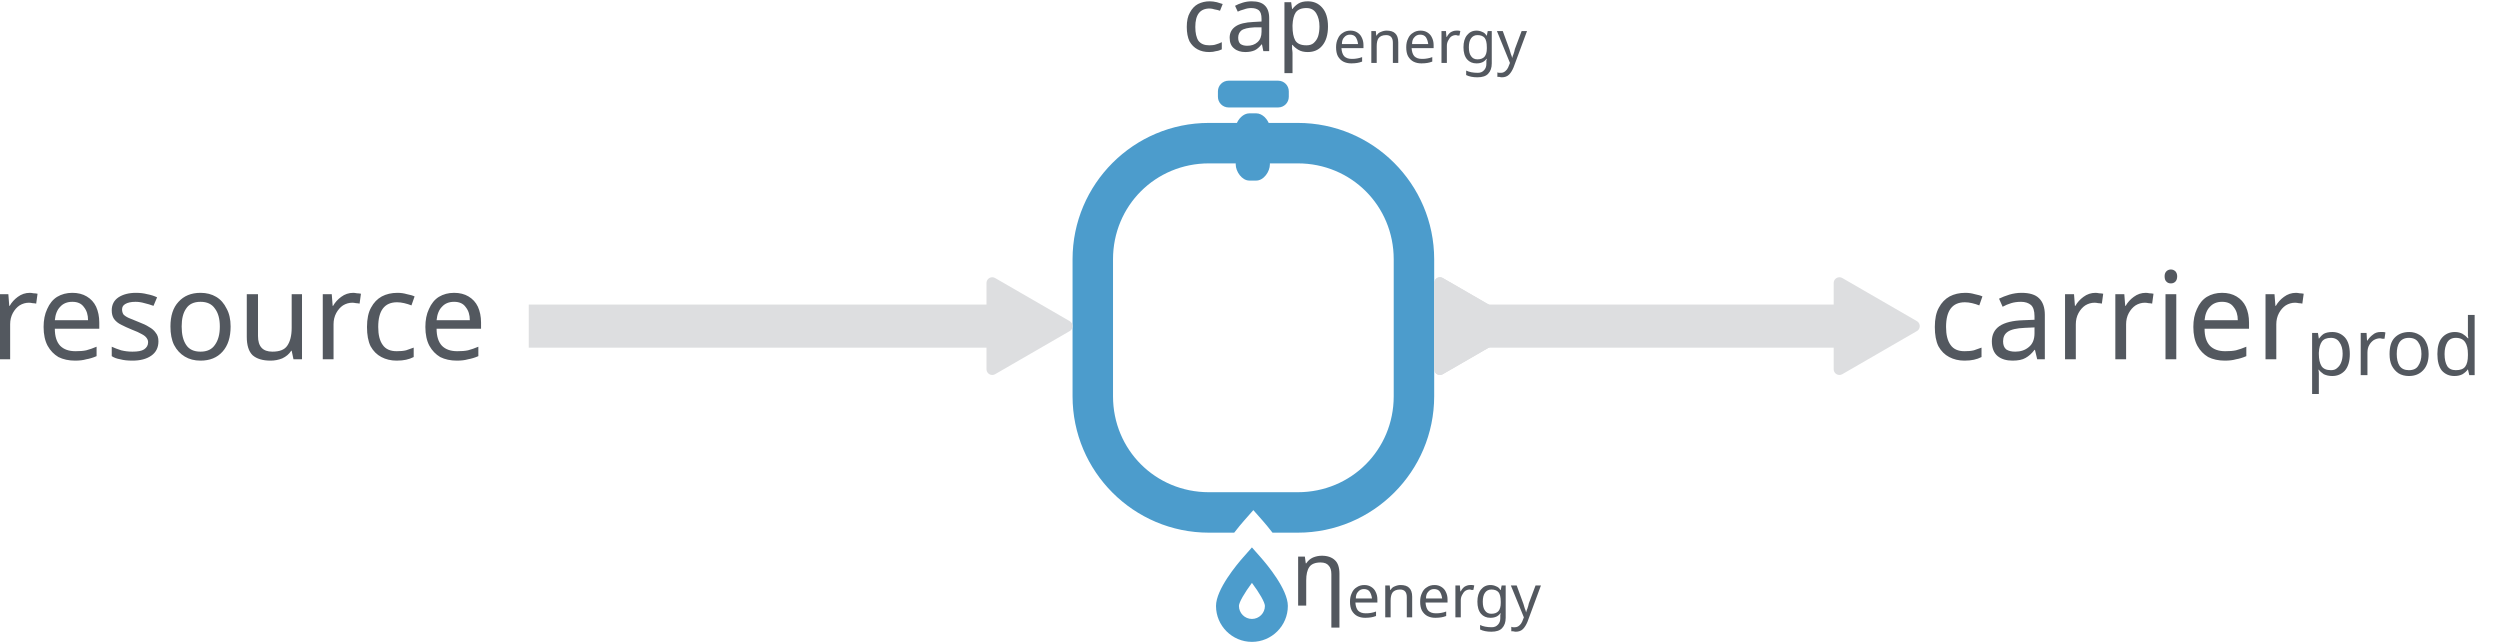
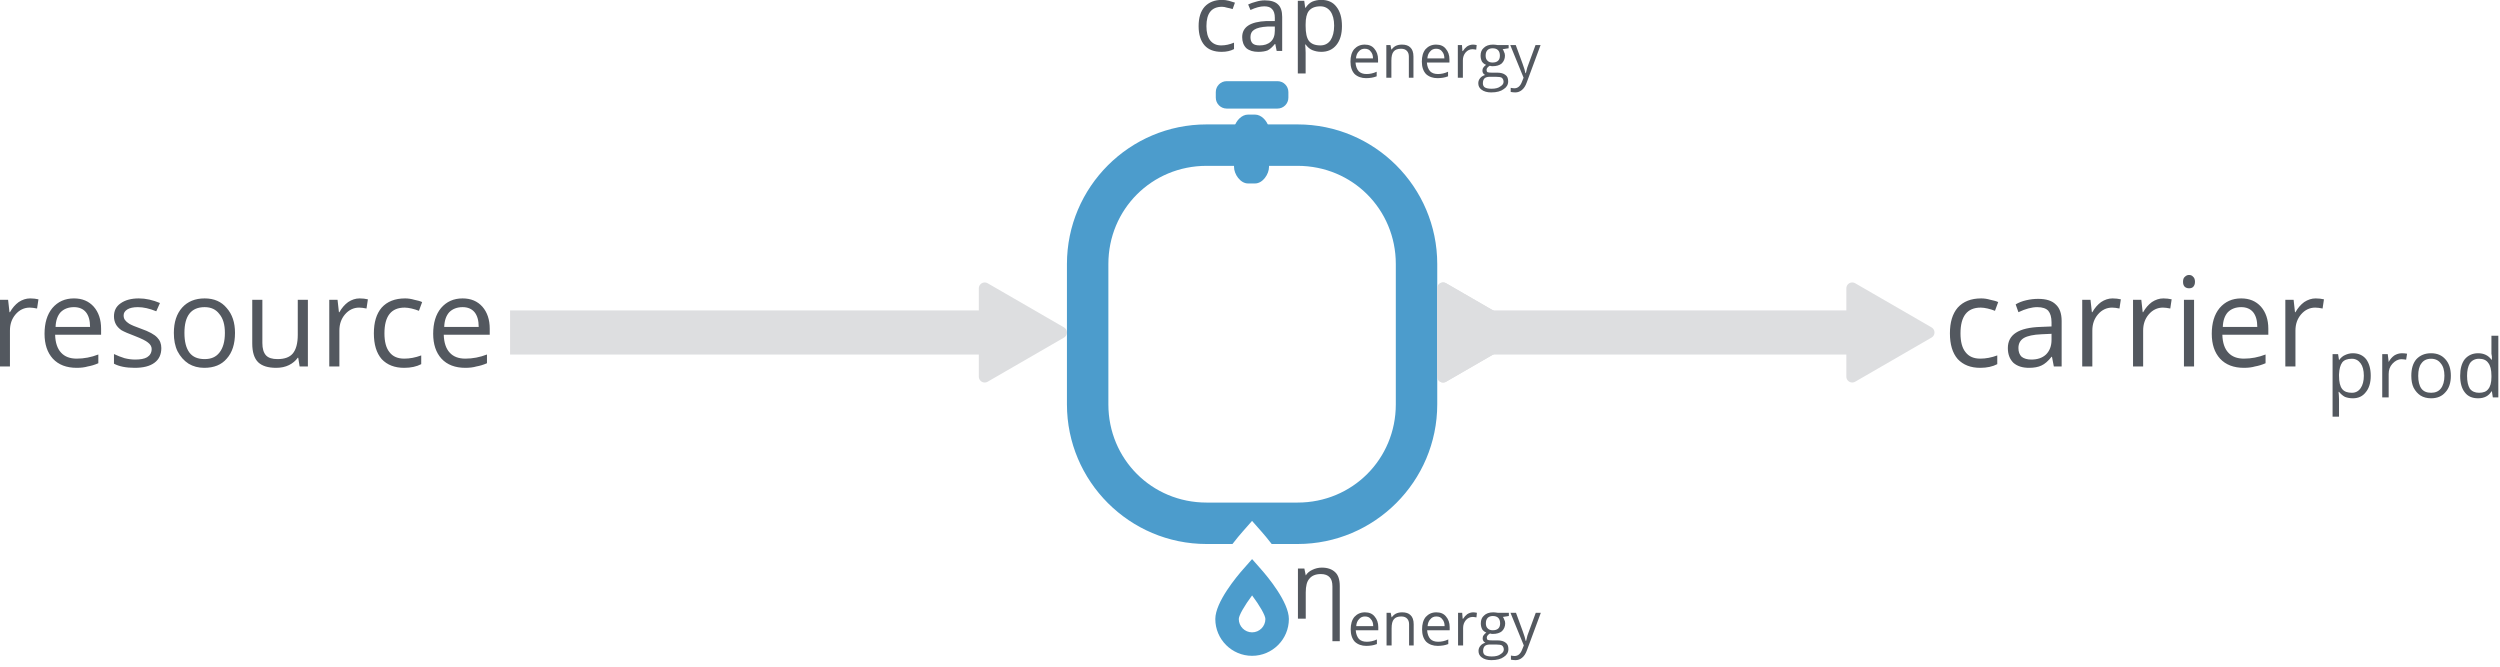
- <svg xmlns="http://www.w3.org/2000/svg" width="86.997mm" height="22.336mm" viewBox="0 0 86.997 22.336" version="1.1" id="svg8">
+ <svg xmlns="http://www.w3.org/2000/svg" width="84.957mm" height="22.652mm" viewBox="0 0 84.957 22.652" version="1.1" id="svg8">
  <defs id="defs2">
    <marker style="overflow:visible" id="marker33323" refX="0" refY="0" orient="auto">
      <path transform="scale(-0.2)" style="fill:#515151;fill-opacity:1;fill-rule:evenodd;stroke:#515151;stroke-width:1pt;stroke-opacity:1" d="M 5.77,0 -2.88,5 V -5 Z" id="path33321" />
    </marker>
    <marker style="overflow:visible" id="marker32623" refX="0" refY="0" orient="auto">
      <path transform="scale(-0.2)" style="fill:#515151;fill-opacity:1;fill-rule:evenodd;stroke:#515151;stroke-width:1pt;stroke-opacity:1" d="M 5.77,0 -2.88,5 V -5 Z" id="path32621" />
    </marker>
    <marker orient="auto" refY="0" refX="0" id="TriangleOutM" style="overflow:visible">
      <path id="path1016" d="M 5.77,0 -2.88,5 V -5 Z" style="fill:#515151;fill-opacity:1;fill-rule:evenodd;stroke:#515151;stroke-width:1pt;stroke-opacity:1" transform="scale(0.4)" />
    </marker>
    <marker style="overflow:visible" id="marker18089" refX="0" refY="0" orient="auto">
      <path transform="matrix(0.3,0,0,0.3,-0.69,0)" d="M 8.719,4.034 -2.207,0.016 8.719,-4.002 c -1.745,2.372 -1.735,5.617 -6e-7,8.035 z" style="fill:#515151;fill-opacity:1;fill-rule:evenodd;stroke:#515151;stroke-width:0.625;stroke-linejoin:round;stroke-opacity:1" id="path18087" />
    </marker>
    <marker style="overflow:visible" id="marker14509" refX="0" refY="0" orient="auto">
      <path transform="matrix(-0.3,0,0,-0.3,0.69,0)" d="M 8.719,4.034 -2.207,0.016 8.719,-4.002 c -1.745,2.372 -1.735,5.617 -6e-7,8.035 z" style="fill:#515151;fill-opacity:1;fill-rule:evenodd;stroke:#515151;stroke-width:0.625;stroke-linejoin:round;stroke-opacity:1" id="path14507" />
    </marker>
    <marker orient="auto" refY="0" refX="0" id="marker14019" style="overflow:visible">
      <path id="path14017" d="M 0,0 5,-5 -12.5,0 5,5 Z" style="fill:#515151;fill-opacity:1;fill-rule:evenodd;stroke:#515151;stroke-width:1pt;stroke-opacity:1" transform="matrix(0.2,0,0,0.2,1.2,0)" />
    </marker>
    <marker style="overflow:visible" id="marker13535" refX="0" refY="0" orient="auto">
      <path transform="matrix(0.2,0,0,0.2,1.2,0)" style="fill:#515151;fill-opacity:1;fill-rule:evenodd;stroke:#515151;stroke-width:1pt;stroke-opacity:1" d="M 0,0 5,-5 -12.5,0 5,5 Z" id="path13533" />
    </marker>
    <marker orient="auto" refY="0" refX="0" id="Arrow1Sstart" style="overflow:visible">
      <path id="path883" d="M 0,0 5,-5 -12.5,0 5,5 Z" style="fill:#515151;fill-opacity:1;fill-rule:evenodd;stroke:#515151;stroke-width:1pt;stroke-opacity:1" transform="matrix(0.2,0,0,0.2,1.2,0)" />
    </marker>
    <marker orient="auto" refY="0" refX="0" id="Arrow1Send" style="overflow:visible">
      <path id="path886" d="M 0,0 5,-5 -12.5,0 5,5 Z" style="fill:#515151;fill-opacity:1;fill-rule:evenodd;stroke:#515151;stroke-width:1pt;stroke-opacity:1" transform="matrix(-0.2,0,0,-0.2,-1.2,0)" />
    </marker>
    <marker orient="auto" refY="0" refX="0" id="Arrow2Send" style="overflow:visible">
      <path id="path904" style="fill:#515151;fill-opacity:1;fill-rule:evenodd;stroke:#515151;stroke-width:0.625;stroke-linejoin:round;stroke-opacity:1" d="M 8.719,4.034 -2.207,0.016 8.719,-4.002 c -1.745,2.372 -1.735,5.617 -6e-7,8.035 z" transform="matrix(-0.3,0,0,-0.3,0.69,0)" />
    </marker>
    <marker orient="auto" refY="0" refX="0" id="Arrow2Mend" style="overflow:visible">
      <path id="path898" style="fill:#515151;fill-opacity:1;fill-rule:evenodd;stroke:#515151;stroke-width:0.625;stroke-linejoin:round;stroke-opacity:1" d="M 8.719,4.034 -2.207,0.016 8.719,-4.002 c -1.745,2.372 -1.735,5.617 -6e-7,8.035 z" transform="scale(-0.6)" />
    </marker>
    <marker style="overflow:visible" id="marker6454" refX="0" refY="0" orient="auto">
      <path transform="scale(0.2)" style="fill:#515151;fill-opacity:1;fill-rule:evenodd;stroke:#515151;stroke-width:1pt;stroke-opacity:1" d="M 5.77,0 -2.88,5 V -5 Z" id="path6452" />
    </marker>
    <marker orient="auto" refY="0" refX="0" id="Arrow1Lstart" style="overflow:visible">
      <path id="path871" d="M 0,0 5,-5 -12.5,0 5,5 Z" style="fill:#515151;fill-opacity:1;fill-rule:evenodd;stroke:#515151;stroke-width:1pt;stroke-opacity:1" transform="matrix(0.8,0,0,0.8,10,0)" />
    </marker>
    <marker style="overflow:visible" id="marker5992" refX="0" refY="0" orient="auto">
      <path transform="scale(-0.2)" style="fill:#515151;fill-opacity:1;fill-rule:evenodd;stroke:#515151;stroke-width:1pt;stroke-opacity:1" d="M 5.77,0 -2.88,5 V -5 Z" id="path5990" />
    </marker>
    <marker style="overflow:visible" id="marker5778" refX="0" refY="0" orient="auto">
      <path transform="scale(0.2)" style="fill:#515151;fill-opacity:1;fill-rule:evenodd;stroke:#515151;stroke-width:1pt;stroke-opacity:1" d="M 5.77,0 -2.88,5 V -5 Z" id="path5776" />
    </marker>
    <marker style="overflow:visible" id="marker5570" refX="0" refY="0" orient="auto">
      <path transform="scale(-0.2)" style="fill:#515151;fill-opacity:1;fill-rule:evenodd;stroke:#515151;stroke-width:1pt;stroke-opacity:1" d="M 5.77,0 -2.88,5 V -5 Z" id="path5568" />
    </marker>
    <marker orient="auto" refY="0" refX="0" id="TriangleOutS" style="overflow:visible">
      <path id="path1019" d="M 5.77,0 -2.88,5 V -5 Z" style="fill:#515151;fill-opacity:1;fill-rule:evenodd;stroke:#515151;stroke-width:1pt;stroke-opacity:1" transform="scale(0.2)" />
    </marker>
    <marker orient="auto" refY="0" refX="0" id="TriangleOutL" style="overflow:visible">
      <path id="path1013" d="M 5.77,0 -2.88,5 V -5 Z" style="fill:#515151;fill-opacity:1;fill-rule:evenodd;stroke:#515151;stroke-width:1pt;stroke-opacity:1" transform="scale(0.8)" />
    </marker>
    <marker orient="auto" refY="0" refX="0" id="TriangleOutS-2" style="overflow:visible">
      <path id="path1019-5" d="M 5.77,0 -2.88,5 V -5 Z" style="fill:#6ebdda;fill-opacity:1;fill-rule:evenodd;stroke:#6ebdda;stroke-width:1pt;stroke-opacity:1" transform="scale(0.2)" />
    </marker>
    <marker orient="auto" refY="0" refX="0" id="TriangleInS-7" style="overflow:visible">
      <path id="path1010-6" d="M 5.77,0 -2.88,5 V -5 Z" style="fill:#6ebdda;fill-opacity:1;fill-rule:evenodd;stroke:#6ebdda;stroke-width:1pt;stroke-opacity:1" transform="scale(-0.2)" />
    </marker>
    <marker orient="auto" refY="0" refX="0" id="TriangleInS-9" style="overflow:visible">
      <path id="path1010-2" d="M 5.77,0 -2.88,5 V -5 Z" style="fill:#6bce38;fill-opacity:1;fill-rule:evenodd;stroke:#6bce38;stroke-width:1pt;stroke-opacity:1" transform="scale(-0.2)" />
    </marker>
    <marker orient="auto" refY="0" refX="0" id="TriangleOutS-6-0" style="overflow:visible">
      <path id="path1019-2-7" d="M 5.77,0 -2.88,5 V -5 Z" style="fill:#515151;fill-opacity:1;fill-rule:evenodd;stroke:#515151;stroke-width:1pt;stroke-opacity:1" transform="scale(0.2)" />
    </marker>
    <marker orient="auto" refY="0" refX="0" id="TriangleInS-9-4" style="overflow:visible">
      <path id="path1010-2-7" d="M 5.77,0 -2.88,5 V -5 Z" style="fill:#515151;fill-opacity:1;fill-rule:evenodd;stroke:#515151;stroke-width:1pt;stroke-opacity:1" transform="scale(-0.2)" />
    </marker>
    <marker orient="auto" refY="0" refX="0" id="TriangleOutS-2-5" style="overflow:visible">
      <path id="path1019-5-1" d="M 5.77,0 -2.88,5 V -5 Z" style="fill:#515151;fill-opacity:1;fill-rule:evenodd;stroke:#515151;stroke-width:1pt;stroke-opacity:1" transform="scale(0.2)" />
    </marker>
    <marker orient="auto" refY="0" refX="0" id="TriangleInS-7-3" style="overflow:visible">
      <path id="path1010-6-9" d="M 5.77,0 -2.88,5 V -5 Z" style="fill:#515151;fill-opacity:1;fill-rule:evenodd;stroke:#515151;stroke-width:1pt;stroke-opacity:1" transform="scale(-0.2)" />
    </marker>
    <marker orient="auto" refY="0" refX="0" id="TriangleOutS-8" style="overflow:visible">
      <path id="path1019-55" d="M 5.77,0 -2.88,5 V -5 Z" style="fill:#515151;fill-opacity:1;fill-rule:evenodd;stroke:#515151;stroke-width:1pt;stroke-opacity:1" transform="scale(0.2)" />
    </marker>
    <marker orient="auto" refY="0" refX="0" id="TriangleInS-3" style="overflow:visible">
      <path id="path1010-7" d="M 5.77,0 -2.88,5 V -5 Z" style="fill:#515151;fill-opacity:1;fill-rule:evenodd;stroke:#515151;stroke-width:1pt;stroke-opacity:1" transform="scale(-0.2)" />
    </marker>
    <marker orient="auto" refY="0" refX="0" id="TriangleOutS-81" style="overflow:visible">
      <path id="path1019-9" d="M 5.77,0 -2.88,5 V -5 Z" style="fill:#515151;fill-opacity:1;fill-rule:evenodd;stroke:#515151;stroke-width:1pt;stroke-opacity:1" transform="scale(0.2)" />
    </marker>
    <marker orient="auto" refY="0" refX="0" id="TriangleInS-39-4-0" style="overflow:visible">
      <path id="path1010-1-1-2" d="M 5.77,0 -2.88,5 V -5 Z" style="fill:#6ebdda;fill-opacity:1;fill-rule:evenodd;stroke:#6ebdda;stroke-width:1pt;stroke-opacity:1" transform="scale(-0.2)" />
    </marker>
    <marker orient="auto" refY="0" refX="0" id="TriangleInS-39-3" style="overflow:visible">
      <path id="path1010-1-9" d="M 5.77,0 -2.88,5 V -5 Z" style="fill:#6ebdda;fill-opacity:1;fill-rule:evenodd;stroke:#6ebdda;stroke-width:1pt;stroke-opacity:1" transform="scale(-0.2)" />
    </marker>
    <marker orient="auto" refY="0" refX="0" id="TriangleInS-39-3-1" style="overflow:visible">
      <path id="path1010-1-9-9" d="M 5.77,0 -2.88,5 V -5 Z" style="fill:#6bce38;fill-opacity:1;fill-rule:evenodd;stroke:#6bce38;stroke-width:1pt;stroke-opacity:1" transform="scale(-0.2)" />
    </marker>
    <marker orient="auto" refY="0" refX="0" id="TriangleInS-39-4-0-2" style="overflow:visible">
      <path id="path1010-1-1-2-0" d="M 5.77,0 -2.88,5 V -5 Z" style="fill:#6bce38;fill-opacity:1;fill-rule:evenodd;stroke:#6bce38;stroke-width:1pt;stroke-opacity:1" transform="scale(-0.2)" />
    </marker>
    <marker orient="auto" refY="0" refX="0" id="TriangleInS-39-3-16" style="overflow:visible">
      <path id="path1010-1-9-5" d="M 5.77,0 -2.88,5 V -5 Z" style="fill:#515151;fill-opacity:1;fill-rule:evenodd;stroke:#515151;stroke-width:1pt;stroke-opacity:1" transform="scale(-0.2)" />
    </marker>
    <marker orient="auto" refY="0" refX="0" id="TriangleInS-39-4-0-1" style="overflow:visible">
      <path id="path1010-1-1-2-6" d="M 5.77,0 -2.88,5 V -5 Z" style="fill:#515151;fill-opacity:1;fill-rule:evenodd;stroke:#515151;stroke-width:1pt;stroke-opacity:1" transform="scale(-0.2)" />
    </marker>
    <marker orient="auto" refY="0" refX="0" id="TriangleInS-39-3-3" style="overflow:visible">
      <path id="path1010-1-9-0" d="M 5.77,0 -2.88,5 V -5 Z" style="fill:#515151;fill-opacity:1;fill-rule:evenodd;stroke:#515151;stroke-width:1pt;stroke-opacity:1" transform="scale(-0.2)" />
    </marker>
    <marker orient="auto" refY="0" refX="0" id="TriangleInS-39-4-0-4" style="overflow:visible">
      <path id="path1010-1-1-2-3" d="M 5.77,0 -2.88,5 V -5 Z" style="fill:#515151;fill-opacity:1;fill-rule:evenodd;stroke:#515151;stroke-width:1pt;stroke-opacity:1" transform="scale(-0.2)" />
    </marker>
    <marker orient="auto" refY="0" refX="0" id="TriangleInS-39-3-16-2" style="overflow:visible">
      <path id="path1010-1-9-5-2" d="M 5.77,0 -2.88,5 V -5 Z" style="fill:#515151;fill-opacity:1;fill-rule:evenodd;stroke:#515151;stroke-width:1pt;stroke-opacity:1" transform="scale(-0.2)" />
    </marker>
    <marker orient="auto" refY="0" refX="0" id="TriangleInS-39-4-0-1-6" style="overflow:visible">
      <path id="path1010-1-1-2-6-2" d="M 5.77,0 -2.88,5 V -5 Z" style="fill:#515151;fill-opacity:1;fill-rule:evenodd;stroke:#515151;stroke-width:1pt;stroke-opacity:1" transform="scale(-0.2)" />
    </marker>
    <marker orient="auto" refY="0" refX="0" id="TriangleInS-39-3-16-0" style="overflow:visible">
      <path id="path1010-1-9-5-9" d="M 5.77,0 -2.88,5 V -5 Z" style="fill:#515151;fill-opacity:1;fill-rule:evenodd;stroke:#515151;stroke-width:1pt;stroke-opacity:1" transform="scale(-0.2)" />
    </marker>
    <marker orient="auto" refY="0" refX="0" id="TriangleInS-39-4-0-1-68" style="overflow:visible">
      <path id="path1010-1-1-2-6-6" d="M 5.77,0 -2.88,5 V -5 Z" style="fill:#515151;fill-opacity:1;fill-rule:evenodd;stroke:#515151;stroke-width:1pt;stroke-opacity:1" transform="scale(-0.2)" />
    </marker>
    <marker orient="auto" refY="0" refX="0" id="Arrow2Send-0" style="overflow:visible">
      <path id="path904-1" style="fill:#515151;fill-opacity:1;fill-rule:evenodd;stroke:#515151;stroke-width:0.625;stroke-linejoin:round;stroke-opacity:1" d="M 8.719,4.034 -2.207,0.016 8.719,-4.002 c -1.745,2.372 -1.735,5.617 -6e-7,8.035 z" transform="matrix(-0.3,0,0,-0.3,0.69,0)" />
    </marker>
    <marker orient="auto" refY="0" refX="0" id="TriangleInS-39-5" style="overflow:visible">
      <path id="path1010-1-0" d="M 5.77,0 -2.88,5 V -5 Z" style="fill:#515151;fill-opacity:1;fill-rule:evenodd;stroke:#515151;stroke-width:1pt;stroke-opacity:1" transform="scale(-0.2)" />
    </marker>
    <marker orient="auto" refY="0" refX="0" id="Arrow2Send-8" style="overflow:visible">
      <path id="path904-3" style="fill:#515151;fill-opacity:1;fill-rule:evenodd;stroke:#515151;stroke-width:0.625;stroke-linejoin:round;stroke-opacity:1" d="M 8.719,4.034 -2.207,0.016 8.719,-4.002 c -1.745,2.372 -1.735,5.617 -6e-7,8.035 z" transform="matrix(-0.3,0,0,-0.3,0.69,0)" />
    </marker>
    <marker orient="auto" refY="0" refX="0" id="TriangleInS-39-34" style="overflow:visible">
      <path id="path1010-1-2" d="M 5.77,0 -2.88,5 V -5 Z" style="fill:#515151;fill-opacity:1;fill-rule:evenodd;stroke:#515151;stroke-width:1pt;stroke-opacity:1" transform="scale(-0.2)" />
    </marker>
    <marker orient="auto" refY="0" refX="0" id="Arrow2Send-6" style="overflow:visible">
      <path id="path904-4" style="fill:#515151;fill-opacity:1;fill-rule:evenodd;stroke:#515151;stroke-width:0.625;stroke-linejoin:round;stroke-opacity:1" d="M 8.719,4.034 -2.207,0.016 8.719,-4.002 c -1.745,2.372 -1.735,5.617 -6e-7,8.035 z" transform="matrix(-0.3,0,0,-0.3,0.69,0)" />
    </marker>
    <marker orient="auto" refY="0" refX="0" id="TriangleInS-39-1" style="overflow:visible">
      <path id="path1010-1-1" d="M 5.77,0 -2.88,5 V -5 Z" style="fill:#515151;fill-opacity:1;fill-rule:evenodd;stroke:#515151;stroke-width:1pt;stroke-opacity:1" transform="scale(-0.2)" />
    </marker>
    <marker orient="auto" refY="0" refX="0" id="Arrow2Send-7" style="overflow:visible">
      <path id="path904-0" style="fill:#515151;fill-opacity:1;fill-rule:evenodd;stroke:#515151;stroke-width:0.625;stroke-linejoin:round;stroke-opacity:1" d="M 8.719,4.034 -2.207,0.016 8.719,-4.002 c -1.745,2.372 -1.735,5.617 -6e-7,8.035 z" transform="matrix(-0.3,0,0,-0.3,0.69,0)" />
    </marker>
    <marker orient="auto" refY="0" refX="0" id="TriangleInS-39-4" style="overflow:visible">
      <path id="path1010-1-7" d="M 5.77,0 -2.88,5 V -5 Z" style="fill:#515151;fill-opacity:1;fill-rule:evenodd;stroke:#515151;stroke-width:1pt;stroke-opacity:1" transform="scale(-0.2)" />
    </marker>
    <marker orient="auto" refY="0" refX="0" id="Arrow2Send-1" style="overflow:visible">
      <path id="path904-08" style="fill:#515151;fill-opacity:1;fill-rule:evenodd;stroke:#515151;stroke-width:0.625;stroke-linejoin:round;stroke-opacity:1" d="M 8.719,4.034 -2.207,0.016 8.719,-4.002 c -1.745,2.372 -1.735,5.617 -6e-7,8.035 z" transform="matrix(-0.3,0,0,-0.3,0.69,0)" />
    </marker>
    <marker orient="auto" refY="0" refX="0" id="TriangleInS-39-8" style="overflow:visible">
      <path id="path1010-1-77" d="M 5.77,0 -2.88,5 V -5 Z" style="fill:#515151;fill-opacity:1;fill-rule:evenodd;stroke:#515151;stroke-width:1pt;stroke-opacity:1" transform="scale(-0.2)" />
    </marker>
    <marker orient="auto" refY="0" refX="0" id="Arrow2Send-0-8" style="overflow:visible">
      <path id="path904-1-9" style="fill:#515151;fill-opacity:1;fill-rule:evenodd;stroke:#515151;stroke-width:0.625;stroke-linejoin:round;stroke-opacity:1" d="M 8.719,4.034 -2.207,0.016 8.719,-4.002 c -1.745,2.372 -1.735,5.617 -6e-7,8.035 z" transform="matrix(-0.3,0,0,-0.3,0.69,0)" />
    </marker>
    <marker orient="auto" refY="0" refX="0" id="TriangleInS-39-5-8" style="overflow:visible">
      <path id="path1010-1-0-2" d="M 5.77,0 -2.88,5 V -5 Z" style="fill:#515151;fill-opacity:1;fill-rule:evenodd;stroke:#515151;stroke-width:1pt;stroke-opacity:1" transform="scale(-0.2)" />
    </marker>
    <marker orient="auto" refY="0" refX="0" id="TriangleInS-39-39" style="overflow:visible">
      <path id="path1010-1-20" d="M 5.77,0 -2.88,5 V -5 Z" style="fill:#515151;fill-opacity:1;fill-rule:evenodd;stroke:#515151;stroke-width:1pt;stroke-opacity:1" transform="scale(-0.2)" />
    </marker>
    <marker orient="auto" refY="0" refX="0" id="Arrow2Send-12-0" style="overflow:visible">
      <path id="path904-44-2" style="fill:#515151;fill-opacity:1;fill-rule:evenodd;stroke:#515151;stroke-width:0.625;stroke-linejoin:round;stroke-opacity:1" d="M 8.719,4.034 -2.207,0.016 8.719,-4.002 c -1.745,2.372 -1.735,5.617 -6e-7,8.035 z" transform="matrix(-0.3,0,0,-0.3,0.69,0)" />
    </marker>
    <marker orient="auto" refY="0" refX="0" id="TriangleInS-39-39-8" style="overflow:visible">
      <path id="path1010-1-20-6" d="M 5.77,0 -2.88,5 V -5 Z" style="fill:#515151;fill-opacity:1;fill-rule:evenodd;stroke:#515151;stroke-width:1pt;stroke-opacity:1" transform="scale(-0.2)" />
    </marker>
    <marker orient="auto" refY="0" refX="0" id="Arrow2Send-0-8-9" style="overflow:visible">
      <path id="path904-1-9-8" style="fill:#515151;fill-opacity:1;fill-rule:evenodd;stroke:#515151;stroke-width:0.625;stroke-linejoin:round;stroke-opacity:1" d="M 8.719,4.034 -2.207,0.016 8.719,-4.002 c -1.745,2.372 -1.735,5.617 -6e-7,8.035 z" transform="matrix(-0.3,0,0,-0.3,0.69,0)" />
    </marker>
    <marker orient="auto" refY="0" refX="0" id="TriangleInS-39-5-8-4" style="overflow:visible">
      <path id="path1010-1-0-2-2" d="M 5.77,0 -2.88,5 V -5 Z" style="fill:#515151;fill-opacity:1;fill-rule:evenodd;stroke:#515151;stroke-width:1pt;stroke-opacity:1" transform="scale(-0.2)" />
    </marker>
    <marker orient="auto" refY="0" refX="0" id="Arrow2Send-12-0-7" style="overflow:visible">
      <path id="path904-44-2-4" style="fill:#515151;fill-opacity:1;fill-rule:evenodd;stroke:#515151;stroke-width:0.625;stroke-linejoin:round;stroke-opacity:1" d="M 8.719,4.034 -2.207,0.016 8.719,-4.002 c -1.745,2.372 -1.735,5.617 -6e-7,8.035 z" transform="matrix(-0.3,0,0,-0.3,0.69,0)" />
    </marker>
    <marker orient="auto" refY="0" refX="0" id="TriangleInS-39-39-8-4" style="overflow:visible">
      <path id="path1010-1-20-6-3" d="M 5.77,0 -2.88,5 V -5 Z" style="fill:#515151;fill-opacity:1;fill-rule:evenodd;stroke:#515151;stroke-width:1pt;stroke-opacity:1" transform="scale(-0.2)" />
    </marker>
    <marker orient="auto" refY="0" refX="0" id="Arrow2Send-0-8-9-4" style="overflow:visible">
      <path id="path904-1-9-8-4" style="fill:#515151;fill-opacity:1;fill-rule:evenodd;stroke:#515151;stroke-width:0.625;stroke-linejoin:round;stroke-opacity:1" d="M 8.719,4.034 -2.207,0.016 8.719,-4.002 c -1.745,2.372 -1.735,5.617 -6e-7,8.035 z" transform="matrix(-0.3,0,0,-0.3,0.69,0)" />
    </marker>
    <marker orient="auto" refY="0" refX="0" id="TriangleInS-39-5-8-4-3" style="overflow:visible">
      <path id="path1010-1-0-2-2-1" d="M 5.77,0 -2.88,5 V -5 Z" style="fill:#515151;fill-opacity:1;fill-rule:evenodd;stroke:#515151;stroke-width:1pt;stroke-opacity:1" transform="scale(-0.2)" />
    </marker>
    <marker orient="auto" refY="0" refX="0" id="Arrow2Send-12-06" style="overflow:visible">
      <path id="path904-44-1" style="fill:#515151;fill-opacity:1;fill-rule:evenodd;stroke:#515151;stroke-width:0.625;stroke-linejoin:round;stroke-opacity:1" d="M 8.719,4.034 -2.207,0.016 8.719,-4.002 c -1.745,2.372 -1.735,5.617 -6e-7,8.035 z" transform="matrix(-0.3,0,0,-0.3,0.69,0)" />
    </marker>
    <marker orient="auto" refY="0" refX="0" id="TriangleInS-39-39-84" style="overflow:visible">
      <path id="path1010-1-20-1" d="M 5.77,0 -2.88,5 V -5 Z" style="fill:#515151;fill-opacity:1;fill-rule:evenodd;stroke:#515151;stroke-width:1pt;stroke-opacity:1" transform="scale(-0.2)" />
    </marker>
    <marker orient="auto" refY="0" refX="0" id="Arrow2Send-0-8-5" style="overflow:visible">
      <path id="path904-1-9-5" style="fill:#515151;fill-opacity:1;fill-rule:evenodd;stroke:#515151;stroke-width:0.625;stroke-linejoin:round;stroke-opacity:1" d="M 8.719,4.034 -2.207,0.016 8.719,-4.002 c -1.745,2.372 -1.735,5.617 -6e-7,8.035 z" transform="matrix(-0.3,0,0,-0.3,0.69,0)" />
    </marker>
    <marker orient="auto" refY="0" refX="0" id="TriangleInS-39-5-8-0" style="overflow:visible">
      <path id="path1010-1-0-2-6" d="M 5.77,0 -2.88,5 V -5 Z" style="fill:#515151;fill-opacity:1;fill-rule:evenodd;stroke:#515151;stroke-width:1pt;stroke-opacity:1" transform="scale(-0.2)" />
    </marker>
    <marker orient="auto" refY="0" refX="0" id="Arrow2Send-0-9" style="overflow:visible">
      <path id="path904-1-8" style="fill:#515151;fill-opacity:1;fill-rule:evenodd;stroke:#515151;stroke-width:0.625;stroke-linejoin:round;stroke-opacity:1" d="M 8.719,4.034 -2.207,0.016 8.719,-4.002 c -1.745,2.372 -1.735,5.617 -6e-7,8.035 z" transform="matrix(-0.3,0,0,-0.3,0.69,0)" />
    </marker>
    <marker orient="auto" refY="0" refX="0" id="TriangleInS-39-5-2" style="overflow:visible">
      <path id="path1010-1-0-4" d="M 5.77,0 -2.88,5 V -5 Z" style="fill:#515151;fill-opacity:1;fill-rule:evenodd;stroke:#515151;stroke-width:1pt;stroke-opacity:1" transform="scale(-0.2)" />
    </marker>
    <marker orient="auto" refY="0" refX="0" id="Arrow2Send-3" style="overflow:visible">
      <path id="path904-5" style="fill:#515151;fill-opacity:1;fill-rule:evenodd;stroke:#515151;stroke-width:0.625;stroke-linejoin:round;stroke-opacity:1" d="M 8.719,4.034 -2.207,0.016 8.719,-4.002 c -1.745,2.372 -1.735,5.617 -6e-7,8.035 z" transform="matrix(-0.3,0,0,-0.3,0.69,0)" />
    </marker>
    <marker orient="auto" refY="0" refX="0" id="TriangleInS-39-84" style="overflow:visible">
      <path id="path1010-1-12" d="M 5.77,0 -2.88,5 V -5 Z" style="fill:#515151;fill-opacity:1;fill-rule:evenodd;stroke:#515151;stroke-width:1pt;stroke-opacity:1" transform="scale(-0.2)" />
    </marker>
    <marker orient="auto" refY="0" refX="0" id="TriangleInS-9-0" style="overflow:visible">
      <path id="path1010-2-1" d="M 5.77,0 -2.88,5 V -5 Z" style="fill:#6bce38;fill-opacity:1;fill-rule:evenodd;stroke:#6bce38;stroke-width:1pt;stroke-opacity:1" transform="scale(-0.2)" />
    </marker>
    <marker orient="auto" refY="0" refX="0" id="TriangleOutS-2-8" style="overflow:visible">
      <path id="path1019-5-2" d="M 5.77,0 -2.88,5 V -5 Z" style="fill:#6ebdda;fill-opacity:1;fill-rule:evenodd;stroke:#6ebdda;stroke-width:1pt;stroke-opacity:1" transform="scale(0.2)" />
    </marker>
    <marker orient="auto" refY="0" refX="0" id="TriangleInS-7-0" style="overflow:visible">
      <path id="path1010-6-95" d="M 5.77,0 -2.88,5 V -5 Z" style="fill:#6ebdda;fill-opacity:1;fill-rule:evenodd;stroke:#6ebdda;stroke-width:1pt;stroke-opacity:1" transform="scale(-0.2)" />
    </marker>
    <marker orient="auto" refY="0" refX="0" id="TriangleOutS-22" style="overflow:visible">
      <path id="path1019-7" d="M 5.77,0 -2.88,5 V -5 Z" style="fill:#515151;fill-opacity:1;fill-rule:evenodd;stroke:#515151;stroke-width:1pt;stroke-opacity:1" transform="scale(0.2)" />
    </marker>
    <marker orient="auto" refY="0" refX="0" id="TriangleOutS-85" style="overflow:visible">
      <path id="path1019-59" d="M 5.77,0 -2.88,5 V -5 Z" style="fill:#515151;fill-opacity:1;fill-rule:evenodd;stroke:#515151;stroke-width:1pt;stroke-opacity:1" transform="scale(0.2)" />
    </marker>
    <marker orient="auto" refY="0" refX="0" id="TriangleOutS-6-0-9" style="overflow:visible">
      <path id="path1019-2-7-6" d="M 5.77,0 -2.88,5 V -5 Z" style="fill:#515151;fill-opacity:1;fill-rule:evenodd;stroke:#515151;stroke-width:1pt;stroke-opacity:1" transform="scale(0.2)" />
    </marker>
    <marker orient="auto" refY="0" refX="0" id="TriangleOutS-3" style="overflow:visible">
      <path id="path1019-3" d="M 5.77,0 -2.88,5 V -5 Z" style="fill:#515151;fill-opacity:1;fill-rule:evenodd;stroke:#515151;stroke-width:1pt;stroke-opacity:1" transform="scale(0.2)" />
    </marker>
    <marker orient="auto" refY="0" refX="0" id="TriangleOutS-6-0-2" style="overflow:visible">
      <path id="path1019-2-7-9" d="M 5.77,0 -2.88,5 V -5 Z" style="fill:#515151;fill-opacity:1;fill-rule:evenodd;stroke:#515151;stroke-width:1pt;stroke-opacity:1" transform="scale(0.2)" />
    </marker>
    <marker orient="auto" refY="0" refX="0" id="TriangleOutS-7" style="overflow:visible">
      <path id="path1019-2" d="M 5.77,0 -2.88,5 V -5 Z" style="fill:#515151;fill-opacity:1;fill-rule:evenodd;stroke:#515151;stroke-width:1pt;stroke-opacity:1" transform="scale(0.2)" />
    </marker>
    <marker orient="auto" refY="0" refX="0" id="TriangleOutS-6-0-23" style="overflow:visible">
      <path id="path1019-2-7-0" d="M 5.77,0 -2.88,5 V -5 Z" style="fill:#515151;fill-opacity:1;fill-rule:evenodd;stroke:#515151;stroke-width:1pt;stroke-opacity:1" transform="scale(0.2)" />
    </marker>
    <marker orient="auto" refY="0" refX="0" id="TriangleOutS-6-0-23-8" style="overflow:visible">
      <path id="path1019-2-7-0-3" d="M 5.77,0 -2.88,5 V -5 Z" style="fill:#515151;fill-opacity:1;fill-rule:evenodd;stroke:#515151;stroke-width:1pt;stroke-opacity:1" transform="scale(0.2)" />
    </marker>
    <marker orient="auto" refY="0" refX="0" id="TriangleOutS-6-0-23-6" style="overflow:visible">
      <path id="path1019-2-7-0-5" d="M 5.77,0 -2.88,5 V -5 Z" style="fill:#515151;fill-opacity:1;fill-rule:evenodd;stroke:#515151;stroke-width:1pt;stroke-opacity:1" transform="scale(0.2)" />
    </marker>
    <marker orient="auto" refY="0" refX="0" id="TriangleOutS-6-0-23-6-2" style="overflow:visible">
      <path id="path1019-2-7-0-5-4" d="M 5.77,0 -2.88,5 V -5 Z" style="fill:#515151;fill-opacity:1;fill-rule:evenodd;stroke:#515151;stroke-width:1pt;stroke-opacity:1" transform="scale(0.2)" />
    </marker>
    <marker orient="auto" refY="0" refX="0" id="TriangleOutS-6-0-23-8-4" style="overflow:visible">
      <path id="path1019-2-7-0-3-9" d="M 5.77,0 -2.88,5 V -5 Z" style="fill:#515151;fill-opacity:1;fill-rule:evenodd;stroke:#515151;stroke-width:1pt;stroke-opacity:1" transform="scale(0.2)" />
    </marker>
    <marker orient="auto" refY="0" refX="0" id="TriangleOutS-6-0-23-0" style="overflow:visible">
      <path id="path1019-2-7-0-4" d="M 5.77,0 -2.88,5 V -5 Z" style="fill:#515151;fill-opacity:1;fill-rule:evenodd;stroke:#515151;stroke-width:1pt;stroke-opacity:1" transform="scale(0.2)" />
    </marker>
    <marker orient="auto" refY="0" refX="0" id="TriangleOutS-6-0-23-6-5" style="overflow:visible">
      <path id="path1019-2-7-0-5-3" d="M 5.77,0 -2.88,5 V -5 Z" style="fill:#515151;fill-opacity:1;fill-rule:evenodd;stroke:#515151;stroke-width:1pt;stroke-opacity:1" transform="scale(0.2)" />
    </marker>
    <marker orient="auto" refY="0" refX="0" id="TriangleOutS-6-0-23-8-2" style="overflow:visible">
      <path id="path1019-2-7-0-3-0" d="M 5.77,0 -2.88,5 V -5 Z" style="fill:#515151;fill-opacity:1;fill-rule:evenodd;stroke:#515151;stroke-width:1pt;stroke-opacity:1" transform="scale(0.2)" />
    </marker>
    <marker orient="auto" refY="0" refX="0" id="TriangleOutS-6-0-23-4" style="overflow:visible">
      <path id="path1019-2-7-0-9" d="M 5.77,0 -2.88,5 V -5 Z" style="fill:#515151;fill-opacity:1;fill-rule:evenodd;stroke:#515151;stroke-width:1pt;stroke-opacity:1" transform="scale(0.2)" />
    </marker>
    <marker orient="auto" refY="0" refX="0" id="TriangleOutS-6-0-23-4-0" style="overflow:visible">
      <path id="path1019-2-7-0-9-1" d="M 5.77,0 -2.88,5 V -5 Z" style="fill:#dddee0;fill-opacity:1;fill-rule:evenodd;stroke:#dddee0;stroke-width:1pt;stroke-opacity:1" transform="scale(0.2)" />
    </marker>
    <marker orient="auto" refY="0" refX="0" id="TriangleOutS-6-0-23-8-2-0" style="overflow:visible">
      <path id="path1019-2-7-0-3-0-6" d="M 5.77,0 -2.88,5 V -5 Z" style="fill:#dddee0;fill-opacity:1;fill-rule:evenodd;stroke:#dddee0;stroke-width:1pt;stroke-opacity:1" transform="scale(0.2)" />
    </marker>
    <marker orient="auto" refY="0" refX="0" id="TriangleOutS-6-0-23-6-5-3" style="overflow:visible">
      <path id="path1019-2-7-0-5-3-6" d="M 5.77,0 -2.88,5 V -5 Z" style="fill:#515151;fill-opacity:1;fill-rule:evenodd;stroke:#515151;stroke-width:1pt;stroke-opacity:1" transform="scale(0.2)" />
    </marker>
    <marker orient="auto" refY="0" refX="0" id="TriangleOutS-6-0-23-0-8" style="overflow:visible">
      <path id="path1019-2-7-0-4-3" d="M 5.77,0 -2.88,5 V -5 Z" style="fill:#515151;fill-opacity:1;fill-rule:evenodd;stroke:#515151;stroke-width:1pt;stroke-opacity:1" transform="scale(0.2)" />
    </marker>
    <marker orient="auto" refY="0" refX="0" id="TriangleOutS-6-0-23-8-4-3" style="overflow:visible">
      <path id="path1019-2-7-0-3-9-5" d="M 5.77,0 -2.88,5 V -5 Z" style="fill:#515151;fill-opacity:1;fill-rule:evenodd;stroke:#515151;stroke-width:1pt;stroke-opacity:1" transform="scale(0.2)" />
    </marker>
    <marker orient="auto" refY="0" refX="0" id="TriangleOutS-6-0-23-6-2-6" style="overflow:visible">
      <path id="path1019-2-7-0-5-4-8" d="M 5.77,0 -2.88,5 V -5 Z" style="fill:#515151;fill-opacity:1;fill-rule:evenodd;stroke:#515151;stroke-width:1pt;stroke-opacity:1" transform="scale(0.2)" />
    </marker>
    <marker orient="auto" refY="0" refX="0" id="TriangleOutS-6-0-23-6-6" style="overflow:visible">
      <path id="path1019-2-7-0-5-8" d="M 5.77,0 -2.88,5 V -5 Z" style="fill:#515151;fill-opacity:1;fill-rule:evenodd;stroke:#515151;stroke-width:1pt;stroke-opacity:1" transform="scale(0.2)" />
    </marker>
    <marker orient="auto" refY="0" refX="0" id="TriangleOutS-6-0-23-8-0" style="overflow:visible">
      <path id="path1019-2-7-0-3-3" d="M 5.77,0 -2.88,5 V -5 Z" style="fill:#515151;fill-opacity:1;fill-rule:evenodd;stroke:#515151;stroke-width:1pt;stroke-opacity:1" transform="scale(0.2)" />
    </marker>
    <marker orient="auto" refY="0" refX="0" id="TriangleOutS-6-0-23-7" style="overflow:visible">
      <path id="path1019-2-7-0-7" d="M 5.77,0 -2.88,5 V -5 Z" style="fill:#515151;fill-opacity:1;fill-rule:evenodd;stroke:#515151;stroke-width:1pt;stroke-opacity:1" transform="scale(0.2)" />
    </marker>
    <marker orient="auto" refY="0" refX="0" id="TriangleOutS-3-3" style="overflow:visible">
      <path id="path1019-3-1" d="M 5.77,0 -2.88,5 V -5 Z" style="fill:#515151;fill-opacity:1;fill-rule:evenodd;stroke:#515151;stroke-width:1pt;stroke-opacity:1" transform="scale(0.2)" />
    </marker>
    <marker orient="auto" refY="0" refX="0" id="TriangleOutS-6-0-2-3" style="overflow:visible">
      <path id="path1019-2-7-9-9" d="M 5.77,0 -2.88,5 V -5 Z" style="fill:#515151;fill-opacity:1;fill-rule:evenodd;stroke:#515151;stroke-width:1pt;stroke-opacity:1" transform="scale(0.2)" />
    </marker>
    <marker orient="auto" refY="0" refX="0" id="TriangleOutS-85-6" style="overflow:visible">
      <path id="path1019-59-8" d="M 5.77,0 -2.88,5 V -5 Z" style="fill:#515151;fill-opacity:1;fill-rule:evenodd;stroke:#515151;stroke-width:1pt;stroke-opacity:1" transform="scale(0.2)" />
    </marker>
    <marker orient="auto" refY="0" refX="0" id="TriangleOutS-6-0-9-0" style="overflow:visible">
      <path id="path1019-2-7-6-1" d="M 5.77,0 -2.88,5 V -5 Z" style="fill:#515151;fill-opacity:1;fill-rule:evenodd;stroke:#515151;stroke-width:1pt;stroke-opacity:1" transform="scale(0.2)" />
    </marker>
    <marker orient="auto" refY="0" refX="0" id="TriangleOutS-1" style="overflow:visible">
      <path id="path1019-6" d="M 5.77,0 -2.88,5 V -5 Z" style="fill:#515151;fill-opacity:1;fill-rule:evenodd;stroke:#515151;stroke-width:1pt;stroke-opacity:1" transform="scale(0.2)" />
    </marker>
    <marker orient="auto" refY="0" refX="0" id="TriangleOutS-6-0-7" style="overflow:visible">
      <path id="path1019-2-7-69" d="M 5.77,0 -2.88,5 V -5 Z" style="fill:#515151;fill-opacity:1;fill-rule:evenodd;stroke:#515151;stroke-width:1pt;stroke-opacity:1" transform="scale(0.2)" />
    </marker>
    <marker orient="auto" refY="0" refX="0" id="TriangleOutL-2" style="overflow:visible">
      <path id="path1013-3" d="M 5.77,0 -2.88,5 V -5 Z" style="fill:#515151;fill-opacity:1;fill-rule:evenodd;stroke:#515151;stroke-width:1pt;stroke-opacity:1" transform="scale(0.8)" />
    </marker>
    <marker orient="auto" refY="0" refX="0" id="TriangleOutS-6-0-3" style="overflow:visible">
      <path id="path1019-2-7-7" d="M 5.77,0 -2.88,5 V -5 Z" style="fill:#515151;fill-opacity:1;fill-rule:evenodd;stroke:#515151;stroke-width:1pt;stroke-opacity:1" transform="scale(0.2)" />
    </marker>
    <marker orient="auto" refY="0" refX="0" id="TriangleOutL-9" style="overflow:visible">
      <path id="path1013-2" d="M 5.77,0 -2.88,5 V -5 Z" style="fill:#515151;fill-opacity:1;fill-rule:evenodd;stroke:#515151;stroke-width:1pt;stroke-opacity:1" transform="scale(0.8)" />
    </marker>
    <marker orient="auto" refY="0" refX="0" id="TriangleOutS-6-0-8" style="overflow:visible">
      <path id="path1019-2-7-3" d="M 5.77,0 -2.88,5 V -5 Z" style="fill:#515151;fill-opacity:1;fill-rule:evenodd;stroke:#515151;stroke-width:1pt;stroke-opacity:1" transform="scale(0.2)" />
    </marker>
    <marker orient="auto" refY="0" refX="0" id="TriangleOutL-9-8" style="overflow:visible">
      <path id="path1013-2-0" d="M 5.77,0 -2.88,5 V -5 Z" style="fill:#515151;fill-opacity:1;fill-rule:evenodd;stroke:#515151;stroke-width:1pt;stroke-opacity:1" transform="scale(0.8)" />
    </marker>
    <marker orient="auto" refY="0" refX="0" id="TriangleOutS-6-0-8-8" style="overflow:visible">
      <path id="path1019-2-7-3-0" d="M 5.77,0 -2.88,5 V -5 Z" style="fill:#515151;fill-opacity:1;fill-rule:evenodd;stroke:#515151;stroke-width:1pt;stroke-opacity:1" transform="scale(0.2)" />
    </marker>
    <marker orient="auto" refY="0" refX="0" id="TriangleOutL-2-8" style="overflow:visible">
      <path id="path1013-3-4" d="M 5.77,0 -2.88,5 V -5 Z" style="fill:#515151;fill-opacity:1;fill-rule:evenodd;stroke:#515151;stroke-width:1pt;stroke-opacity:1" transform="scale(0.8)" />
    </marker>
    <marker orient="auto" refY="0" refX="0" id="TriangleOutS-6-0-3-7" style="overflow:visible">
      <path id="path1019-2-7-7-5" d="M 5.77,0 -2.88,5 V -5 Z" style="fill:#515151;fill-opacity:1;fill-rule:evenodd;stroke:#515151;stroke-width:1pt;stroke-opacity:1" transform="scale(0.2)" />
    </marker>
    <marker orient="auto" refY="0" refX="0" id="TriangleOutL-0" style="overflow:visible">
      <path id="path1013-6" d="M 5.77,0 -2.88,5 V -5 Z" style="fill:#515151;fill-opacity:1;fill-rule:evenodd;stroke:#515151;stroke-width:1pt;stroke-opacity:1" transform="scale(0.8)" />
    </marker>
    <marker orient="auto" refY="0" refX="0" id="TriangleOutS-6-0-72" style="overflow:visible">
      <path id="path1019-2-7-05" d="M 5.77,0 -2.88,5 V -5 Z" style="fill:#515151;fill-opacity:1;fill-rule:evenodd;stroke:#515151;stroke-width:1pt;stroke-opacity:1" transform="scale(0.2)" />
    </marker>
  </defs>
-   <g id="layer1" transform="translate(-18.25233,-57.73162)">
+   <g id="layer1" transform="translate(-19.31842,-57.78123)">
    <path id="rect815-3" d="m 60.321,62.009 c -2.617,0 -4.745,2.128 -4.745,4.745 v 4.768 c 0,2.617 2.128,4.746 4.745,4.746 h 0.88 c 0.137,-0.178 0.262,-0.327 0.336,-0.41 l 0.33,-0.375 0.331,0.375 c 0.074,0.083 0.199,0.232 0.336,0.41 h 0.88 c 2.617,0 4.746,-2.13 4.746,-4.746 v -4.768 c 0,-2.617 -2.13,-4.745 -4.746,-4.745 z m 0,1.408 h 3.093 c 1.861,0 3.338,1.476 3.338,3.337 v 4.768 c 0,1.861 -1.477,3.338 -3.338,3.338 h -3.093 c -1.861,0 -3.337,-1.477 -3.337,-3.338 v -4.768 c 0,-1.861 1.476,-3.337 3.337,-3.337 z" style="color:#000000;font-style:normal;font-variant:normal;font-weight:normal;font-stretch:normal;font-size:medium;line-height:normal;font-family:sans-serif;font-variant-ligatures:normal;font-variant-position:normal;font-variant-caps:normal;font-variant-numeric:normal;font-variant-alternates:normal;font-feature-settings:normal;text-indent:0;text-align:start;text-decoration:none;text-decoration-line:none;text-decoration-style:solid;text-decoration-color:#000000;letter-spacing:normal;word-spacing:normal;text-transform:none;writing-mode:lr-tb;direction:ltr;text-orientation:mixed;dominant-baseline:auto;baseline-shift:baseline;text-anchor:start;white-space:normal;shape-padding:0;clip-rule:nonzero;display:inline;overflow:visible;visibility:visible;opacity:1;isolation:auto;mix-blend-mode:normal;color-interpolation:sRGB;color-interpolation-filters:linearRGB;solid-color:#000000;solid-opacity:1;vector-effect:none;fill:#4c9ccc;fill-opacity:1;fill-rule:nonzero;stroke:none;stroke-width:2;stroke-linecap:butt;stroke-linejoin:miter;stroke-miterlimit:4;stroke-dasharray:none;stroke-dashoffset:0;stroke-opacity:1;color-rendering:auto;image-rendering:auto;shape-rendering:auto;text-rendering:auto;enable-background:accumulate" />
-     <path style="fill:#4c9ccc;fill-opacity:1;stroke-width:0.265" d="m 62.117,77.12 -0.299,-0.339 -0.299,0.339 c -0.223,0.252 -0.951,1.122 -0.951,1.698 0,0.689 0.561,1.25 1.25,1.25 0.689,0 1.25,-0.561 1.25,-1.25 0,-0.576 -0.727,-1.446 -0.951,-1.698 z m -0.299,2.15 c -0.249,0 -0.452,-0.203 -0.452,-0.453 7.41e-4,-0.123 0.195,-0.457 0.452,-0.802 0.258,0.344 0.451,0.678 0.452,0.802 -1.07e-4,0.25 -0.202,0.453 -0.452,0.453 z" id="path6829" />
+     <path style="fill:#4c9ccc;fill-opacity:1;stroke-width:0.265" d="m 62.167,77.12 -0.299,-0.339 -0.299,0.339 c -0.223,0.252 -0.951,1.122 -0.951,1.698 0,0.689 0.561,1.25 1.25,1.25 0.689,0 1.25,-0.561 1.25,-1.25 0,-0.576 -0.727,-1.446 -0.951,-1.698 z m -0.299,2.15 c -0.249,0 -0.452,-0.203 -0.452,-0.453 7.41e-4,-0.123 0.195,-0.457 0.452,-0.802 0.258,0.344 0.451,0.678 0.452,0.802 -1.07e-4,0.25 -0.202,0.453 -0.452,0.453 z" id="path6829" />
    <g style="fill:#4c9ccc;fill-opacity:1;stroke-width:1.421" transform="matrix(0.7039692,0,0,0.7039692,18.4386,20.20205)" id="g15510">
      <path id="path6825-7" d="m 63.161,59.476 h -0.68 c -0.08,-0.266 -0.338,-0.562 -0.647,-0.562 h -0.339 c -0.309,0 -0.567,0.296 -0.648,0.562 h -0.59 v 1.763 h 0.563 v 0.201 c 0,0.349 0.303,0.798 0.675,0.798 h 0.339 c 0.373,0 0.675,-0.449 0.675,-0.798 v -0.201 h 0.671 c -0.019,-1.763 0.033,0 -0.019,-1.763 z" style="fill:#4c9ccc;fill-opacity:1;stroke-width:0.376" />
      <path id="path6827-4" d="m 60.466,58.623 h 2.452 c 0.29,0 0.526,-0.236 0.526,-0.526 v -0.271 c 0,-0.29 -0.236,-0.526 -0.526,-0.526 h -2.452 c -0.29,0 -0.526,0.236 -0.526,0.526 v 0.271 c 0,0.29 0.236,0.526 0.526,0.526 z" style="fill:#4c9ccc;fill-opacity:1;stroke-width:0.376" />
    </g>
    <g id="g34268" transform="translate(2.78628)">
      <g style="stroke:none;stroke-width:0.01;stroke-linecap:round;stroke-linejoin:round;stroke-miterlimit:4;stroke-dasharray:none;stroke-opacity:1" id="g34251">
        <path id="path869" d="m 33.866,68.33 v 1.5 h 16.993 v -1.5 z" style="color:#000000;font-style:normal;font-variant:normal;font-weight:normal;font-stretch:normal;font-size:medium;line-height:normal;font-family:sans-serif;font-variant-ligatures:normal;font-variant-position:normal;font-variant-caps:normal;font-variant-numeric:normal;font-variant-alternates:normal;font-feature-settings:normal;text-indent:0;text-align:start;text-decoration:none;text-decoration-line:none;text-decoration-style:solid;text-decoration-color:#000000;letter-spacing:normal;word-spacing:normal;text-transform:none;writing-mode:lr-tb;direction:ltr;text-orientation:mixed;dominant-baseline:auto;baseline-shift:baseline;text-anchor:start;white-space:normal;shape-padding:0;clip-rule:nonzero;display:inline;overflow:visible;visibility:visible;opacity:1;isolation:auto;mix-blend-mode:normal;color-interpolation:sRGB;color-interpolation-filters:linearRGB;solid-color:#000000;solid-opacity:1;vector-effect:none;fill:#dddee0;fill-opacity:1;fill-rule:nonzero;stroke:none;stroke-width:0.01;stroke-linecap:round;stroke-linejoin:round;stroke-miterlimit:4;stroke-dasharray:none;stroke-dashoffset:0;stroke-opacity:1;color-rendering:auto;image-rendering:auto;shape-rendering:auto;text-rendering:auto;enable-background:accumulate" />
      </g>
      <path style="fill:#dddee0;fill-opacity:1;fill-rule:evenodd;stroke:#dddee0;stroke-width:0.4;stroke-linecap:round;stroke-linejoin:round;stroke-miterlimit:4;stroke-dasharray:none;stroke-opacity:1" d="m 52.59,69.08 -2.595,1.5 v -3 z" id="path34247" />
    </g>
    <g transform="translate(32.26742,-2.79e-4)" id="g34268-1">
      <g style="stroke:none;stroke-width:0.01;stroke-linecap:round;stroke-linejoin:round;stroke-miterlimit:4;stroke-dasharray:none;stroke-opacity:1" id="g34251-6" />
      <path style="fill:#dddee0;fill-opacity:1;fill-rule:evenodd;stroke:#dddee0;stroke-width:0.4;stroke-linecap:round;stroke-linejoin:round;stroke-miterlimit:4;stroke-dasharray:none;stroke-opacity:1" d="m 52.59,69.08 -2.595,1.5 v -3 z" id="path34247-1" />
    </g>
-     <text xml:space="preserve" style="font-style:normal;font-weight:normal;font-size:10.583px;line-height:1.25;font-family:sans-serif;letter-spacing:0px;word-spacing:0px;fill:#53585f;fill-opacity:1;stroke:none;stroke-width:0.265" x="17.87" y="70.235" id="text27635-2-17">
-       <tspan id="tspan27633-8-2" x="17.87" y="70.235" style="font-size:4.233px;fill:#53585f;fill-opacity:1;stroke-width:0.265">resource</tspan>
+     <text xml:space="preserve" style="font-style:normal;font-variant:normal;font-weight:normal;font-stretch:normal;font-size:10.583px;line-height:1.25;font-family:'Open Sans';-inkscape-font-specification:'Open Sans';letter-spacing:0px;word-spacing:0px;fill:#53585f;fill-opacity:1;stroke:none;stroke-width:0.265" x="18.955" y="70.235" id="text27635-2-17">
+       <tspan id="tspan27633-8-2" x="18.955" y="70.235" style="font-style:normal;font-variant:normal;font-weight:normal;font-stretch:normal;font-size:4.233px;font-family:'Open Sans';-inkscape-font-specification:'Open Sans';fill:#53585f;fill-opacity:1;stroke-width:0.265">resource</tspan>
    </text>
-     <text xml:space="preserve" style="font-style:normal;font-weight:normal;font-size:10.583px;line-height:1.25;font-family:sans-serif;letter-spacing:0px;word-spacing:0px;fill:#53585f;fill-opacity:1;stroke:none;stroke-width:0.265" x="85.346" y="70.235" id="text27635-2-17-9">
-       <tspan id="tspan27633-8-2-9" x="85.346" y="70.235" style="font-size:4.233px;fill:#53585f;fill-opacity:1;stroke-width:0.265">carrier<tspan style="font-size:65%;baseline-shift:sub" id="tspan34944">prod</tspan>
+     <text xml:space="preserve" style="font-style:normal;font-variant:normal;font-weight:normal;font-stretch:normal;font-size:10.583px;line-height:1.25;font-family:'Open Sans';-inkscape-font-specification:'Open Sans';letter-spacing:0px;word-spacing:0px;fill:#53585f;fill-opacity:1;stroke:none;stroke-width:0.265" x="85.349" y="70.235" id="text27635-2-17-9">
+       <tspan id="tspan27633-8-2-9" x="85.349" y="70.235" style="font-style:normal;font-variant:normal;font-weight:normal;font-stretch:normal;font-size:4.233px;font-family:'Open Sans';-inkscape-font-specification:'Open Sans';fill:#53585f;fill-opacity:1;stroke-width:0.265">carrier<tspan style="font-style:normal;font-variant:normal;font-weight:normal;font-stretch:normal;font-size:65%;font-family:'Open Sans';-inkscape-font-specification:'Open Sans';baseline-shift:sub" id="tspan34944" dy="0.5">prod</tspan>
      </tspan>
    </text>
    <path id="path34422" d="m 70.955,69.08 -2.595,1.5 v -3 z" style="fill:#dddee0;fill-opacity:1;fill-rule:evenodd;stroke:#dddee0;stroke-width:0.4;stroke-linecap:round;stroke-linejoin:round;stroke-miterlimit:4;stroke-dasharray:none;stroke-opacity:1" />
    <g transform="matrix(-1,0,0,1,120.0825,-2.79e-4)" id="g34239-1-5">
      <g id="g34268-3-2">
        <g id="g34251-9-3">
          <path style="color:#000000;font-style:normal;font-variant:normal;font-weight:normal;font-stretch:normal;font-size:medium;line-height:normal;font-family:sans-serif;font-variant-ligatures:normal;font-variant-position:normal;font-variant-caps:normal;font-variant-numeric:normal;font-variant-alternates:normal;font-feature-settings:normal;text-indent:0;text-align:start;text-decoration:none;text-decoration-line:none;text-decoration-style:solid;text-decoration-color:#000000;letter-spacing:normal;word-spacing:normal;text-transform:none;writing-mode:lr-tb;direction:ltr;text-orientation:mixed;dominant-baseline:auto;baseline-shift:baseline;text-anchor:start;white-space:normal;shape-padding:0;clip-rule:nonzero;display:inline;overflow:visible;visibility:visible;opacity:1;isolation:auto;mix-blend-mode:normal;color-interpolation:sRGB;color-interpolation-filters:linearRGB;solid-color:#000000;solid-opacity:1;vector-effect:none;fill:#dddee0;fill-opacity:1;fill-rule:nonzero;stroke:none;stroke-width:1.5;stroke-linecap:butt;stroke-linejoin:miter;stroke-miterlimit:4;stroke-dasharray:none;stroke-dashoffset:0;stroke-opacity:1;color-rendering:auto;image-rendering:auto;shape-rendering:auto;text-rendering:auto;enable-background:accumulate" d="m 37.22,68.33 v 1.5 h 13.639 v -1.5 z" id="path869-6-6" />
        </g>
      </g>
    </g>
    <path id="path34422-50" d="m 70.955,69.08 -2.595,1.5 v -3 z" style="fill:#dddee0;fill-opacity:1;fill-rule:evenodd;stroke:#dddee0;stroke-width:0.4;stroke-linecap:round;stroke-linejoin:round;stroke-miterlimit:4;stroke-dasharray:none;stroke-opacity:1" />
-     <text id="text27635-2-17-4-3-8" y="78.803" x="63.16" style="font-style:normal;font-weight:normal;font-size:3.175px;line-height:1.25;font-family:sans-serif;letter-spacing:0px;word-spacing:0px;fill:#53585f;fill-opacity:1;stroke:none;stroke-width:0.265" xml:space="preserve">
-       <tspan style="font-size:3.175px;fill:#53585f;fill-opacity:1;stroke-width:0.265" y="78.803" x="63.16" id="tspan27633-8-2-8-1-8">η<tspan style="font-size:2.064px;baseline-shift:sub;stroke-width:0.265" id="tspan23995">energy</tspan>
+     <text id="text27635-2-17-4-3-8" y="78.803" x="63.16" style="font-style:normal;font-variant:normal;font-weight:normal;font-stretch:normal;font-size:3.175px;line-height:1.25;font-family:'Open Sans';-inkscape-font-specification:'Open Sans';letter-spacing:0px;word-spacing:0px;fill:#53585f;fill-opacity:1;stroke:none;stroke-width:0.265" xml:space="preserve">
+       <tspan style="font-style:normal;font-variant:normal;font-weight:normal;font-stretch:normal;font-size:3.175px;font-family:'Open Sans';-inkscape-font-specification:'Open Sans';fill:#53585f;fill-opacity:1;stroke-width:0.265" y="78.803" x="63.16" id="tspan27633-8-2-8-1-8">η<tspan style="font-style:normal;font-variant:normal;font-weight:normal;font-stretch:normal;font-size:2.064px;font-family:'Open Sans';-inkscape-font-specification:'Open Sans';baseline-shift:sub;stroke-width:0.265" id="tspan23995" dy="0.5">energy</tspan>
      </tspan>
    </text>
-     <text id="text27635-2-17-4-3-8-2" y="59.511" x="59.379" style="font-style:normal;font-weight:normal;font-size:3.175px;line-height:1.25;font-family:sans-serif;letter-spacing:0px;word-spacing:0px;fill:#53585f;fill-opacity:1;stroke:none;stroke-width:0.265" xml:space="preserve">
-       <tspan style="font-size:3.175px;fill:#53585f;fill-opacity:1;stroke-width:0.265" y="59.511" x="59.379" id="tspan27633-8-2-8-1-8-3">cap<tspan style="font-size:2.064px;baseline-shift:sub;stroke-width:0.265" id="tspan23993">energy</tspan>
+     <text id="text27635-2-17-4-3-8-2" y="59.511" x="59.879" style="font-style:normal;font-variant:normal;font-weight:normal;font-stretch:normal;font-size:3.175px;line-height:1.25;font-family:'Open Sans';-inkscape-font-specification:'Open Sans';letter-spacing:0px;word-spacing:0px;fill:#53585f;fill-opacity:1;stroke:none;stroke-width:0.265" xml:space="preserve">
+       <tspan style="font-style:normal;font-variant:normal;font-weight:normal;font-stretch:normal;font-size:3.175px;font-family:'Open Sans';-inkscape-font-specification:'Open Sans';fill:#53585f;fill-opacity:1;stroke-width:0.265" y="59.511" x="59.879" id="tspan27633-8-2-8-1-8-3">cap<tspan style="font-style:normal;font-variant:normal;font-weight:normal;font-stretch:normal;font-size:2.064px;font-family:'Open Sans';-inkscape-font-specification:'Open Sans';baseline-shift:sub;stroke-width:0.265" id="tspan23993" dy="0.5">energy</tspan>
      </tspan>
    </text>
  </g>
</svg>
